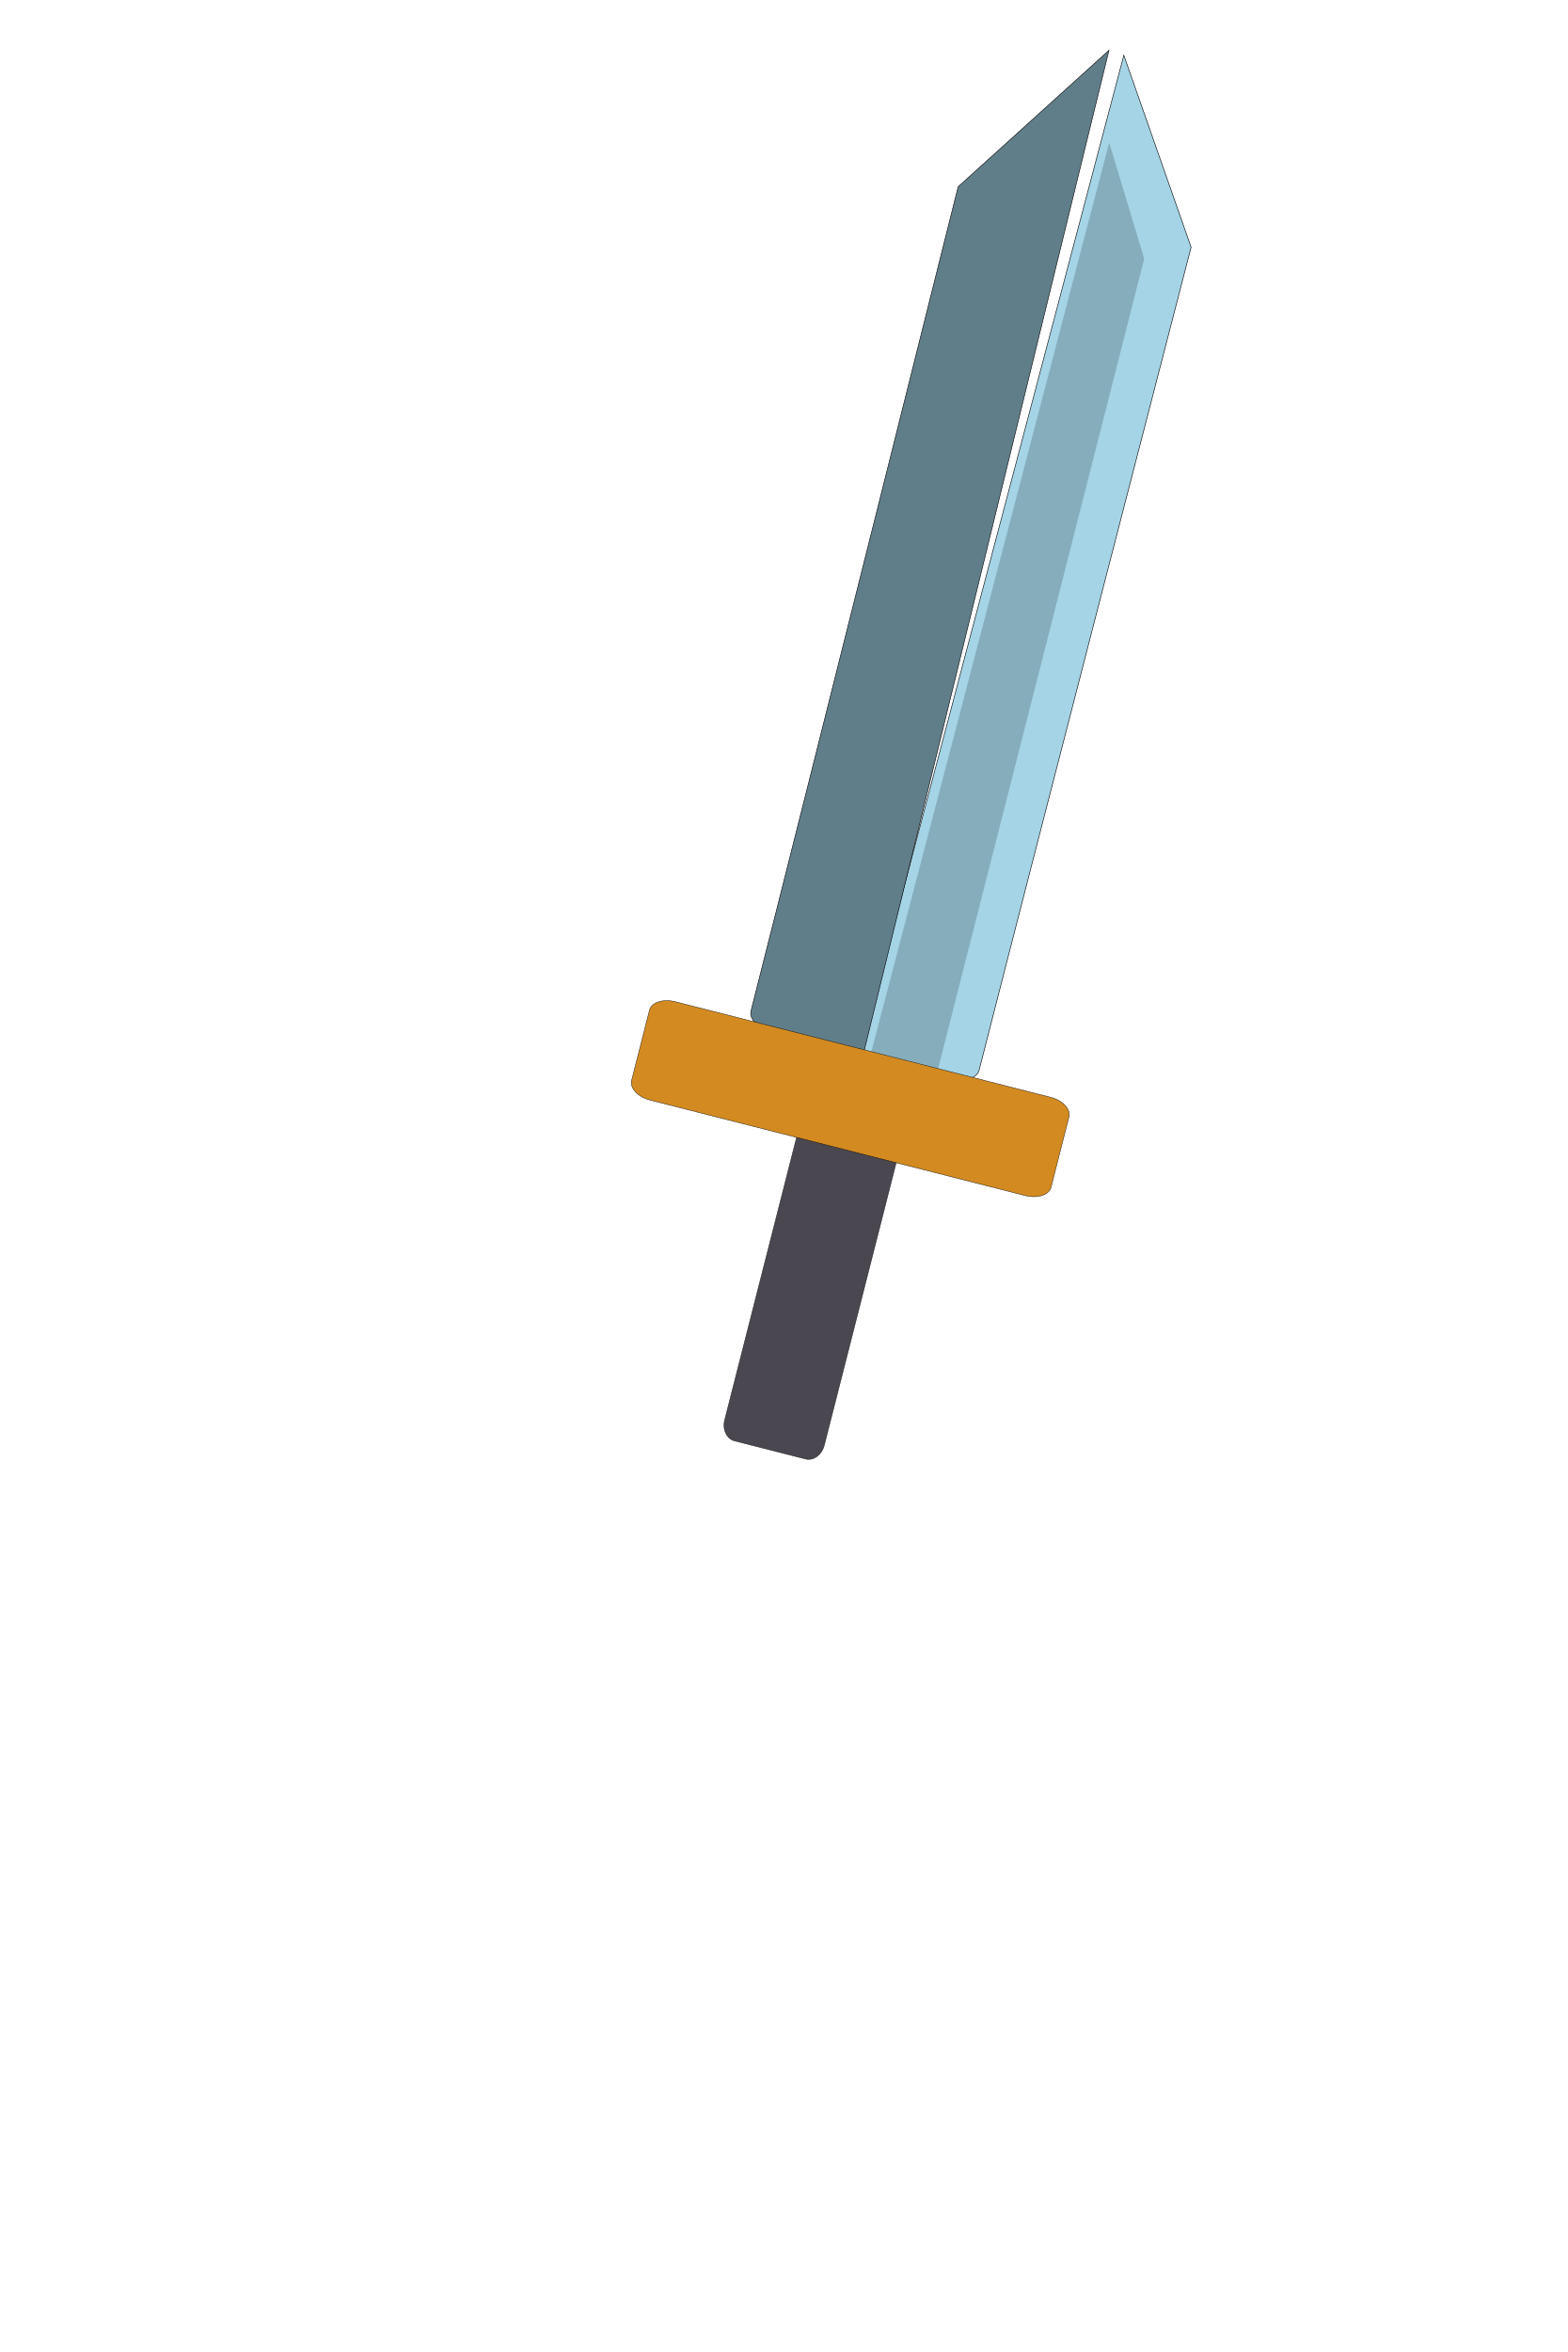
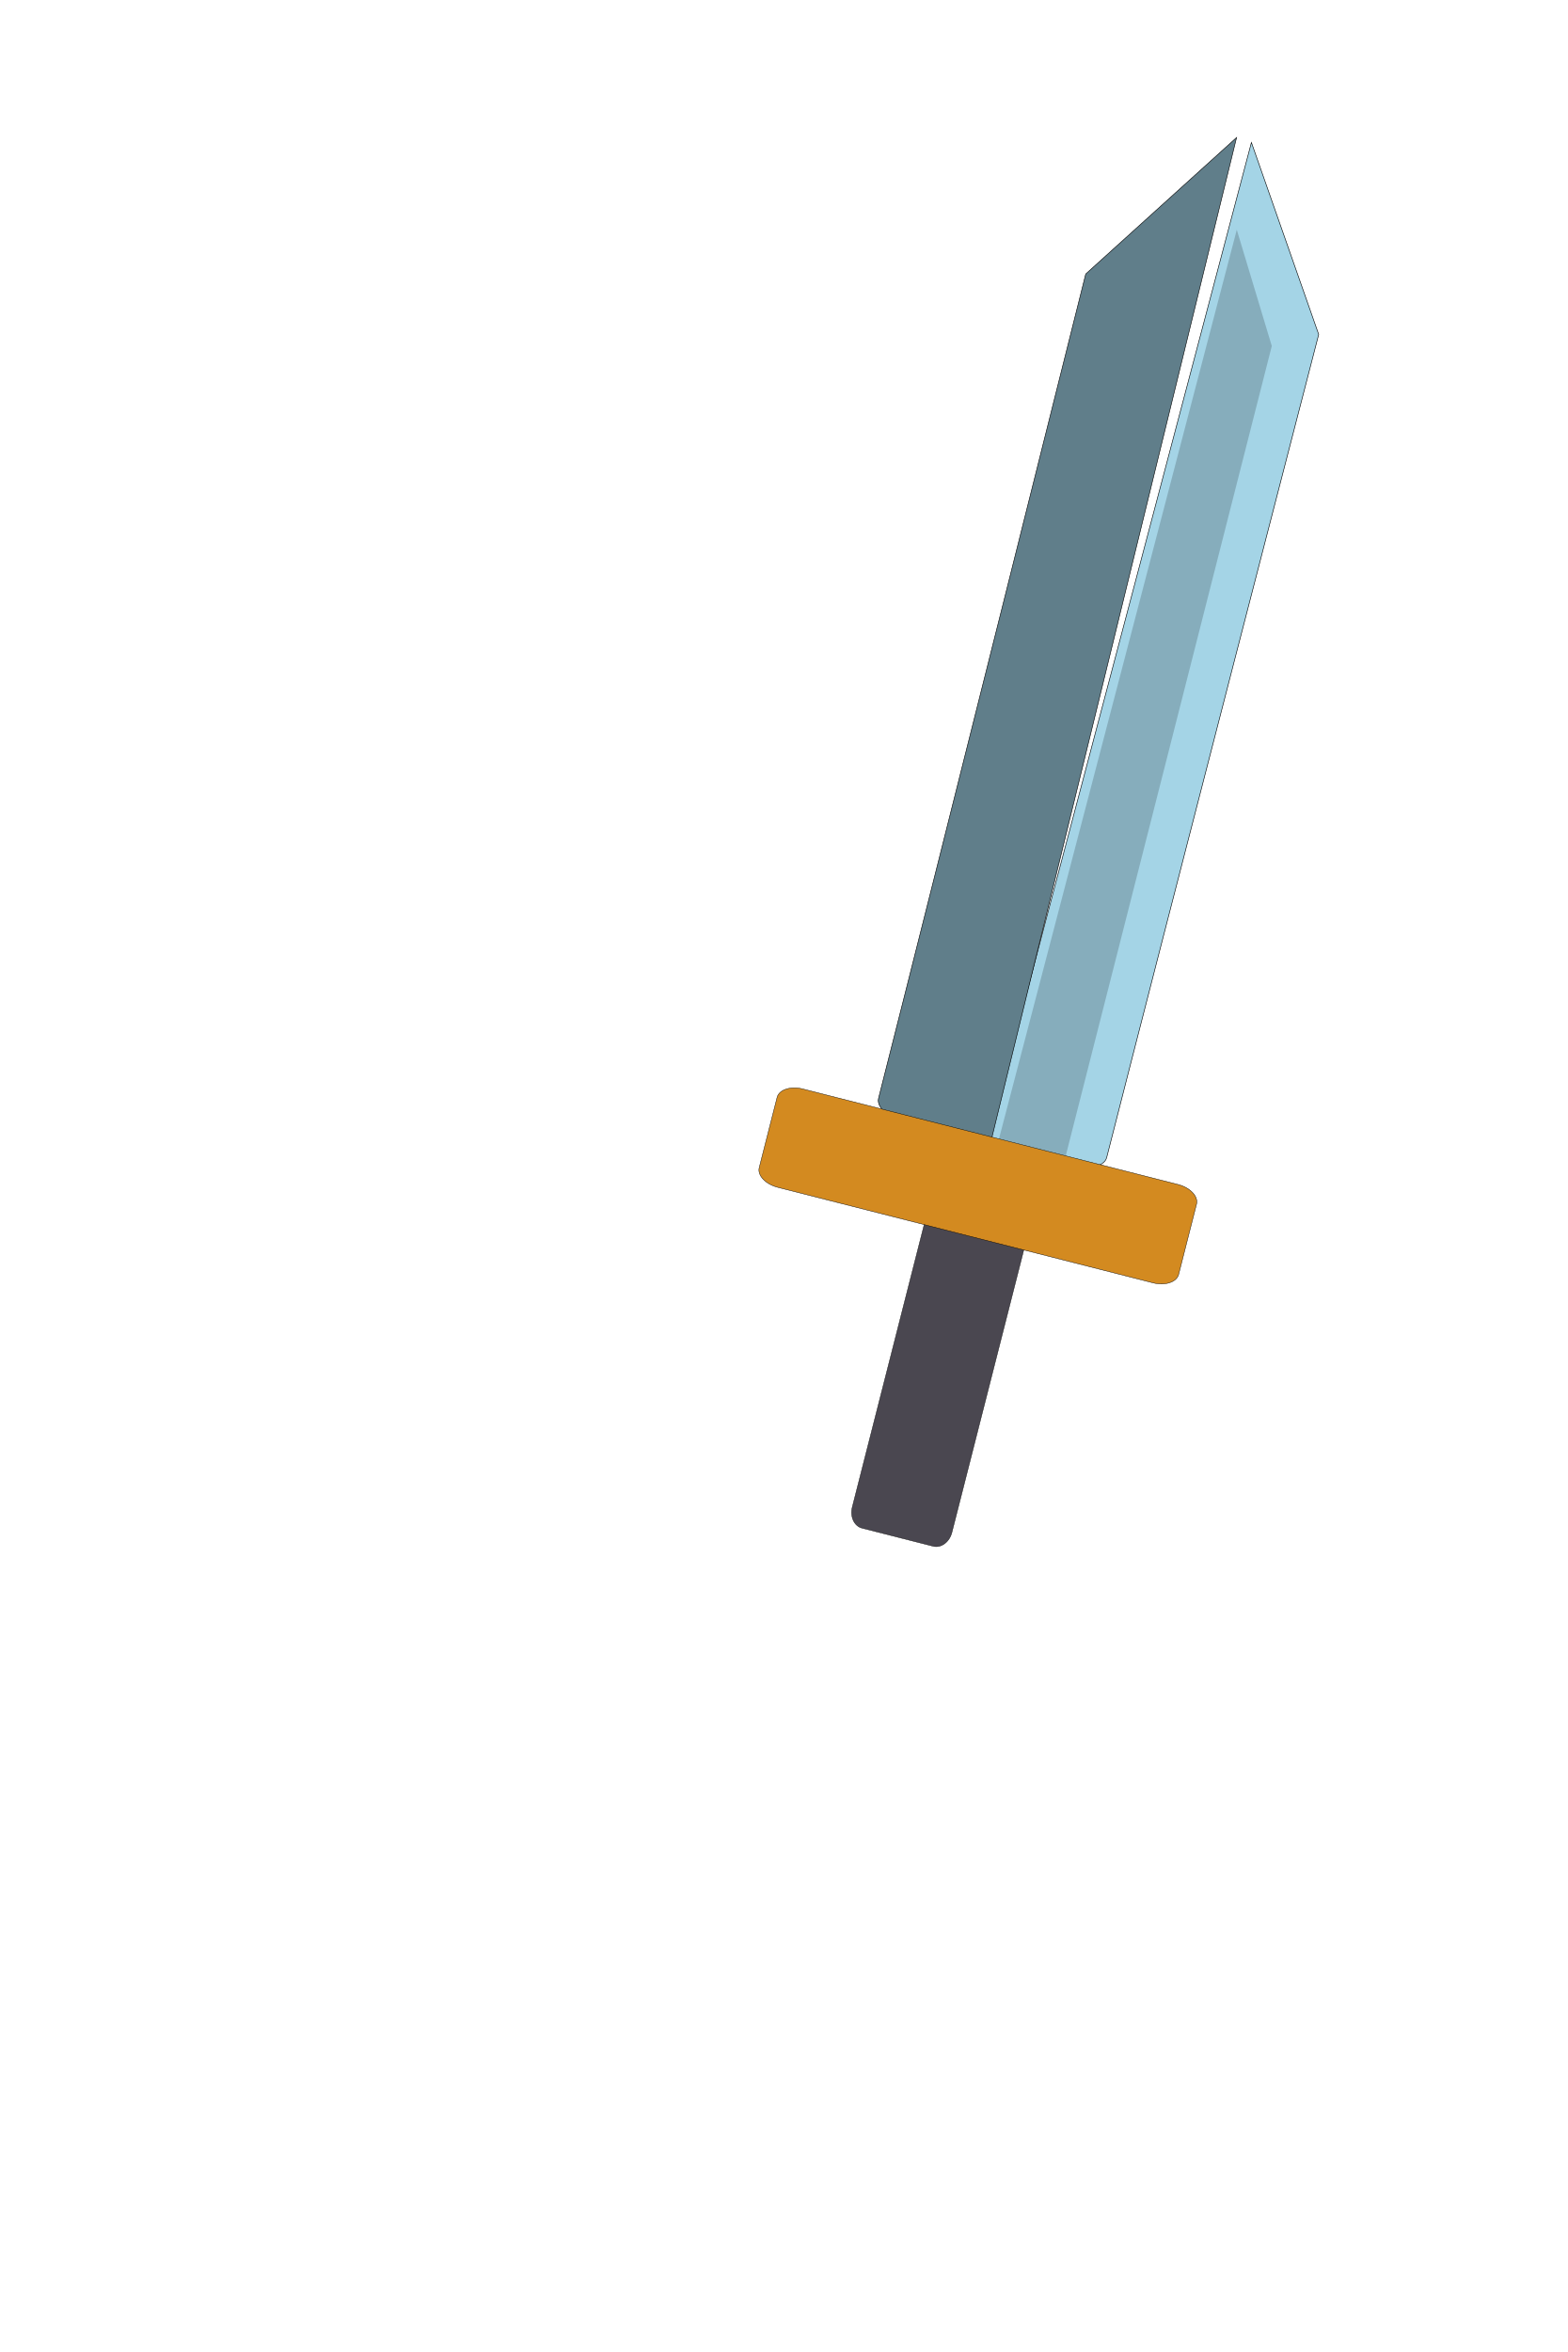
<svg xmlns="http://www.w3.org/2000/svg" width="1000" height="1500" viewBox="0 0 1000 1500" fill="none">
-   <path d="M525.826 921.694L573.679 733.667C575.244 727.521 572.443 721.503 567.423 720.226L522.036 708.675C517.016 707.397 511.679 711.344 510.115 717.49L462.261 905.516C460.697 911.662 463.498 917.68 468.518 918.957L513.905 930.509C518.924 931.786 524.262 927.84 525.826 921.694Z" fill="#4A4750" stroke="black" stroke-width="0.222" />
-   <path d="M716.869 35.224L759.785 157.657C759.785 157.657 661.142 538.811 624.544 682.613C623.008 688.65 611.273 691.195 598.435 687.571L548.198 673.392L716.869 35.224Z" fill="#A4D4E6" stroke="black" stroke-width="0.352" />
-   <path d="M707.408 32.068L611.186 119.089C611.186 119.089 515.617 501.026 479.019 644.828C477.482 650.865 486.573 658.709 499.582 661.664L550.484 673.226L707.408 32.068Z" fill="#607E8A" stroke="black" stroke-width="0.352" />
-   <path fill-rule="evenodd" clip-rule="evenodd" d="M707.538 90.905L729.868 165.038L598.411 681.558L555.83 670.721L707.538 90.905Z" fill="#86ADBC" />
-   <path d="M669.991 699.741L430.746 638.852C422.926 636.862 415.563 639.266 414.302 644.221L402.898 689.032C401.636 693.988 406.953 699.619 414.774 701.61L654.019 762.499C661.839 764.489 669.201 762.085 670.463 757.129L681.867 712.318C683.128 707.362 677.811 701.731 669.991 699.741Z" fill="#D38A20" stroke="black" stroke-width="0.248" />
+   <path d="M607.212 977.331L655.066 789.305C656.63 783.159 653.829 777.141 648.809 775.864L603.422 764.312C598.403 763.035 593.065 766.982 591.501 773.128L543.648 961.154C542.083 967.3 544.884 973.318 549.904 974.595L595.291 986.147C600.311 987.424 605.648 983.477 607.212 977.331Z" fill="#4A4750" stroke="black" stroke-width="0.222" />
+   <path d="M798.254 90.862L841.169 213.294C841.169 213.294 742.527 594.449 705.929 738.251C704.392 744.288 692.658 746.833 679.819 743.209L629.583 729.03L798.254 90.862Z" fill="#A4D4E6" stroke="black" stroke-width="0.352" />
+   <path d="M788.795 87.706L692.573 174.727C692.573 174.727 597.004 556.663 560.405 700.466C558.869 706.503 567.959 714.347 580.968 717.302L631.87 728.863L788.795 87.706Z" fill="#607E8A" stroke="black" stroke-width="0.352" />
+   <path fill-rule="evenodd" clip-rule="evenodd" d="M788.925 146.543L811.254 220.676L679.797 737.195L637.217 726.358L788.925 146.543Z" fill="#86ADBC" />
+   <path d="M751.377 755.379L512.132 694.49C504.312 692.499 496.95 694.903 495.688 699.859L484.284 744.67C483.022 749.626 488.34 755.257 496.16 757.247L735.405 818.136C743.225 820.127 750.588 817.723 751.849 812.767L763.253 767.956C764.515 763 759.198 757.369 751.377 755.379Z" fill="#D38A20" stroke="black" stroke-width="0.248" />
</svg>
